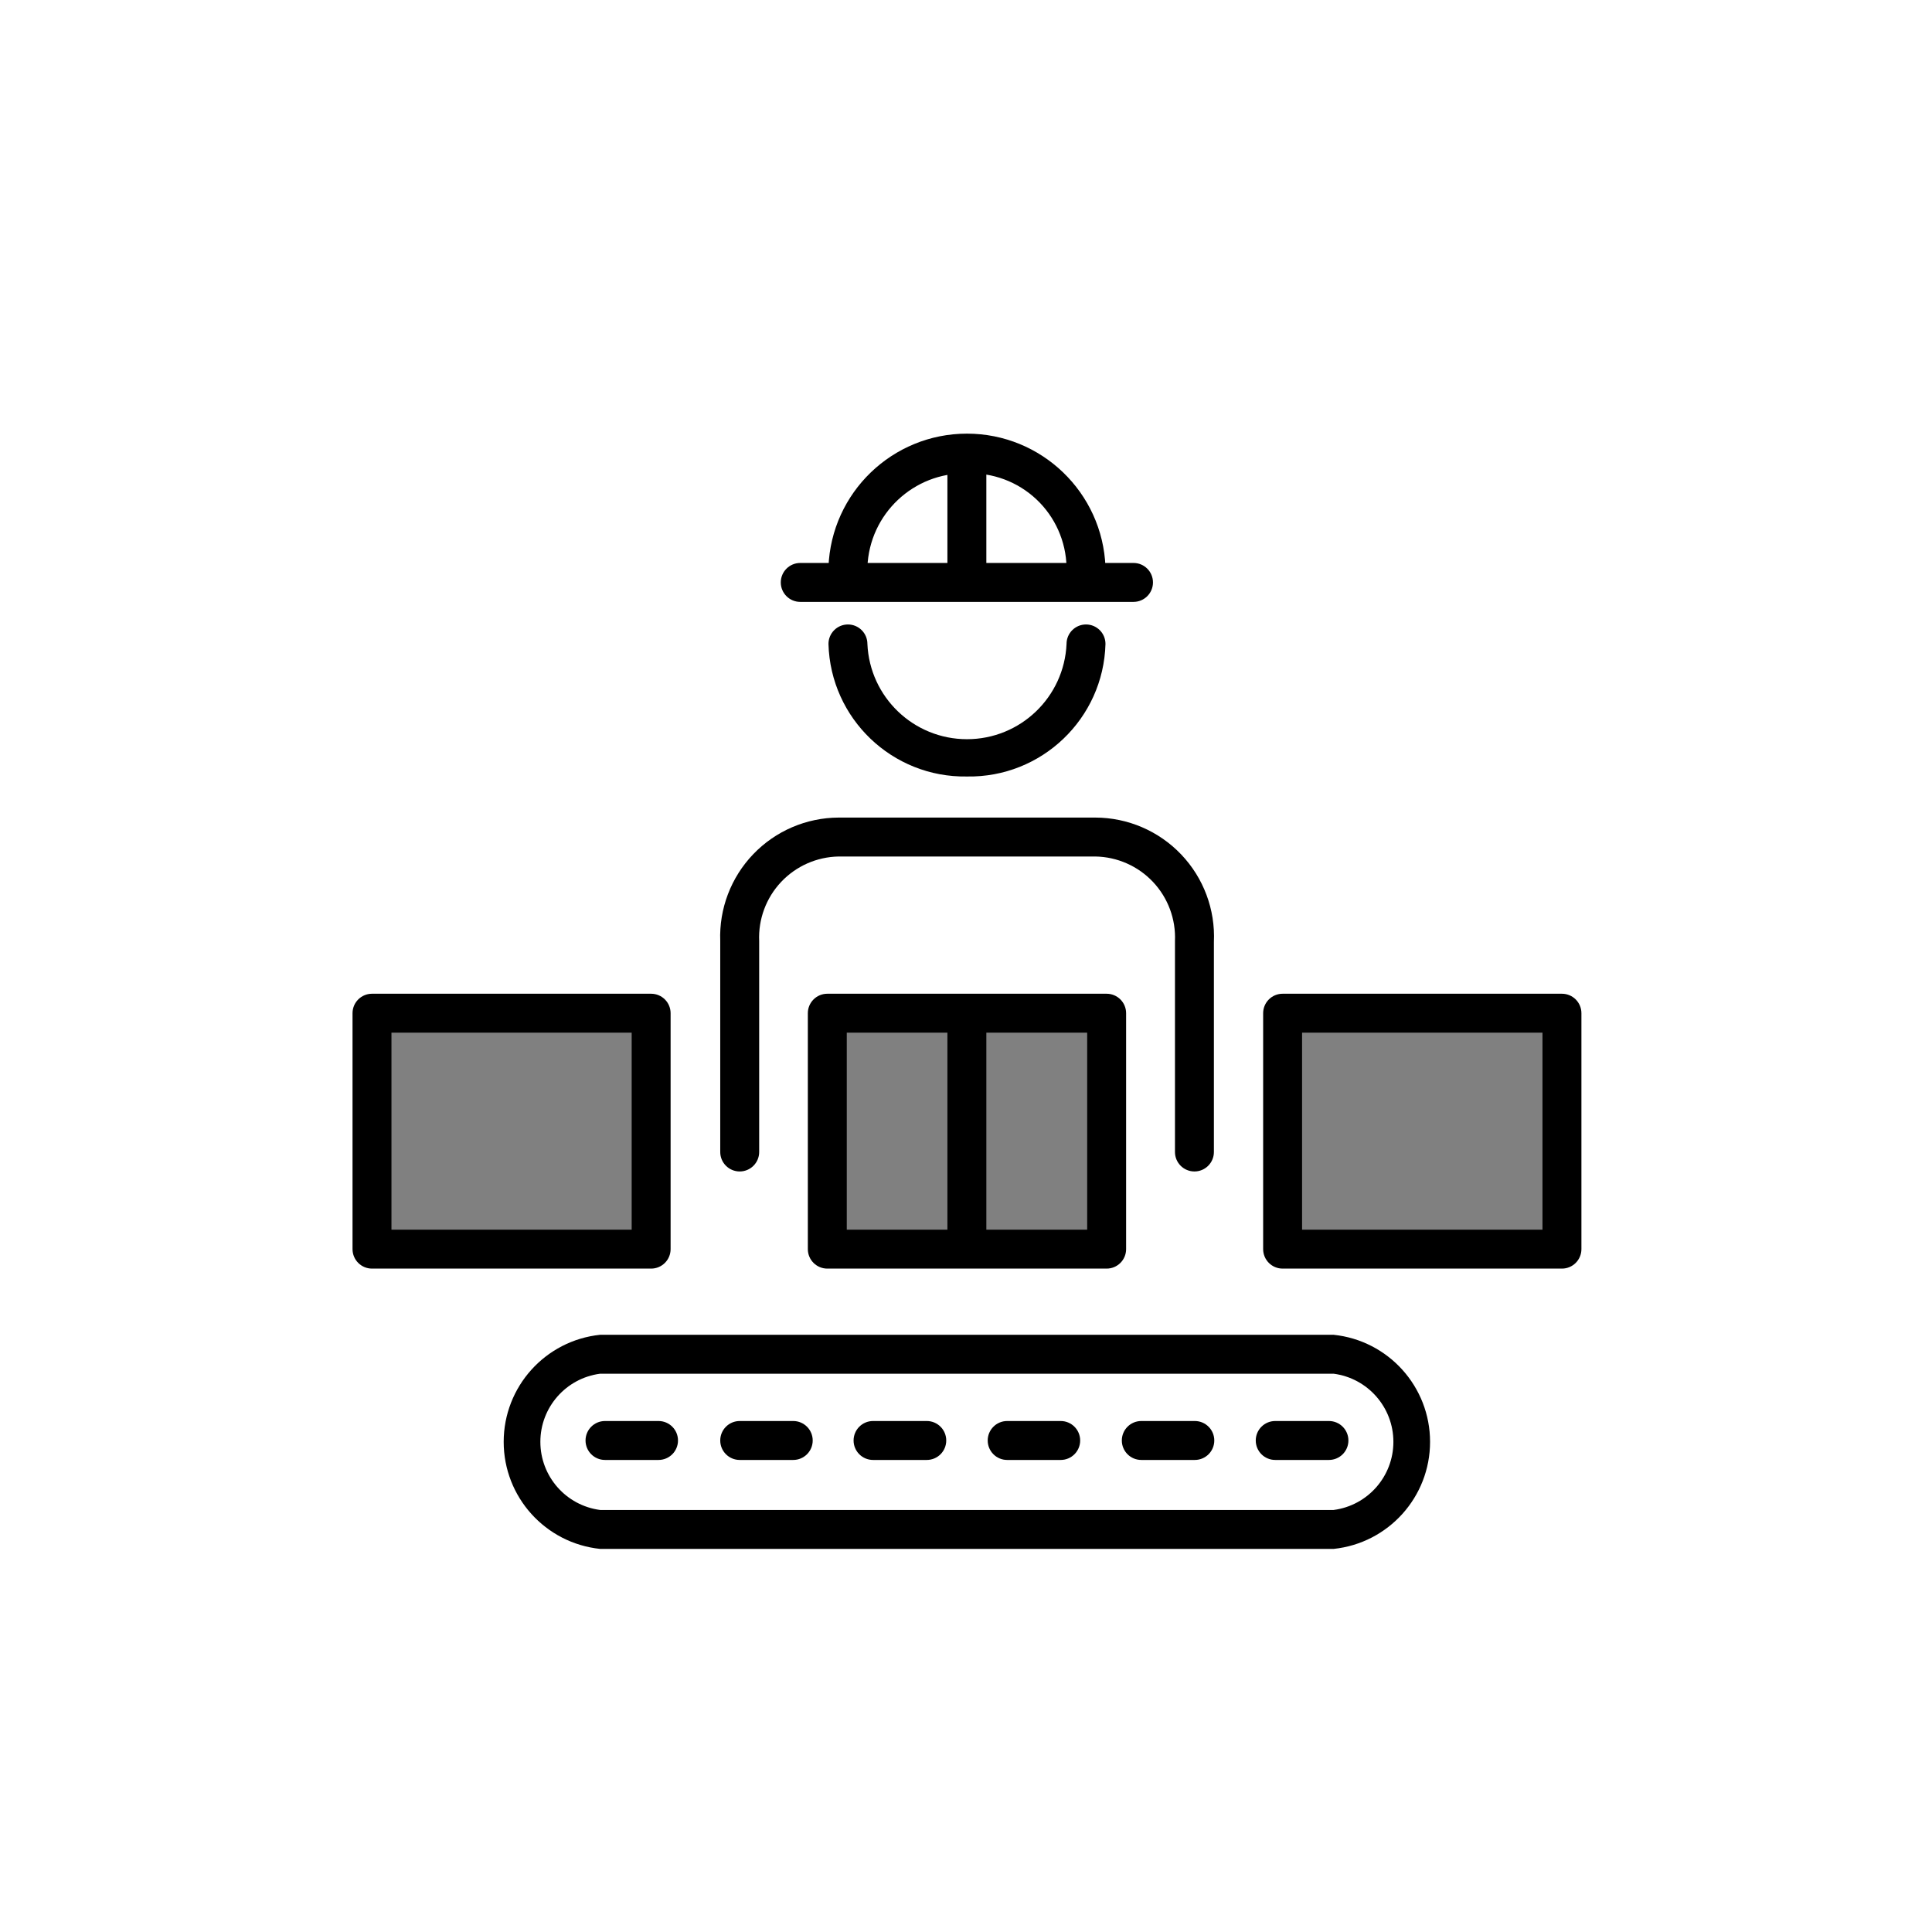
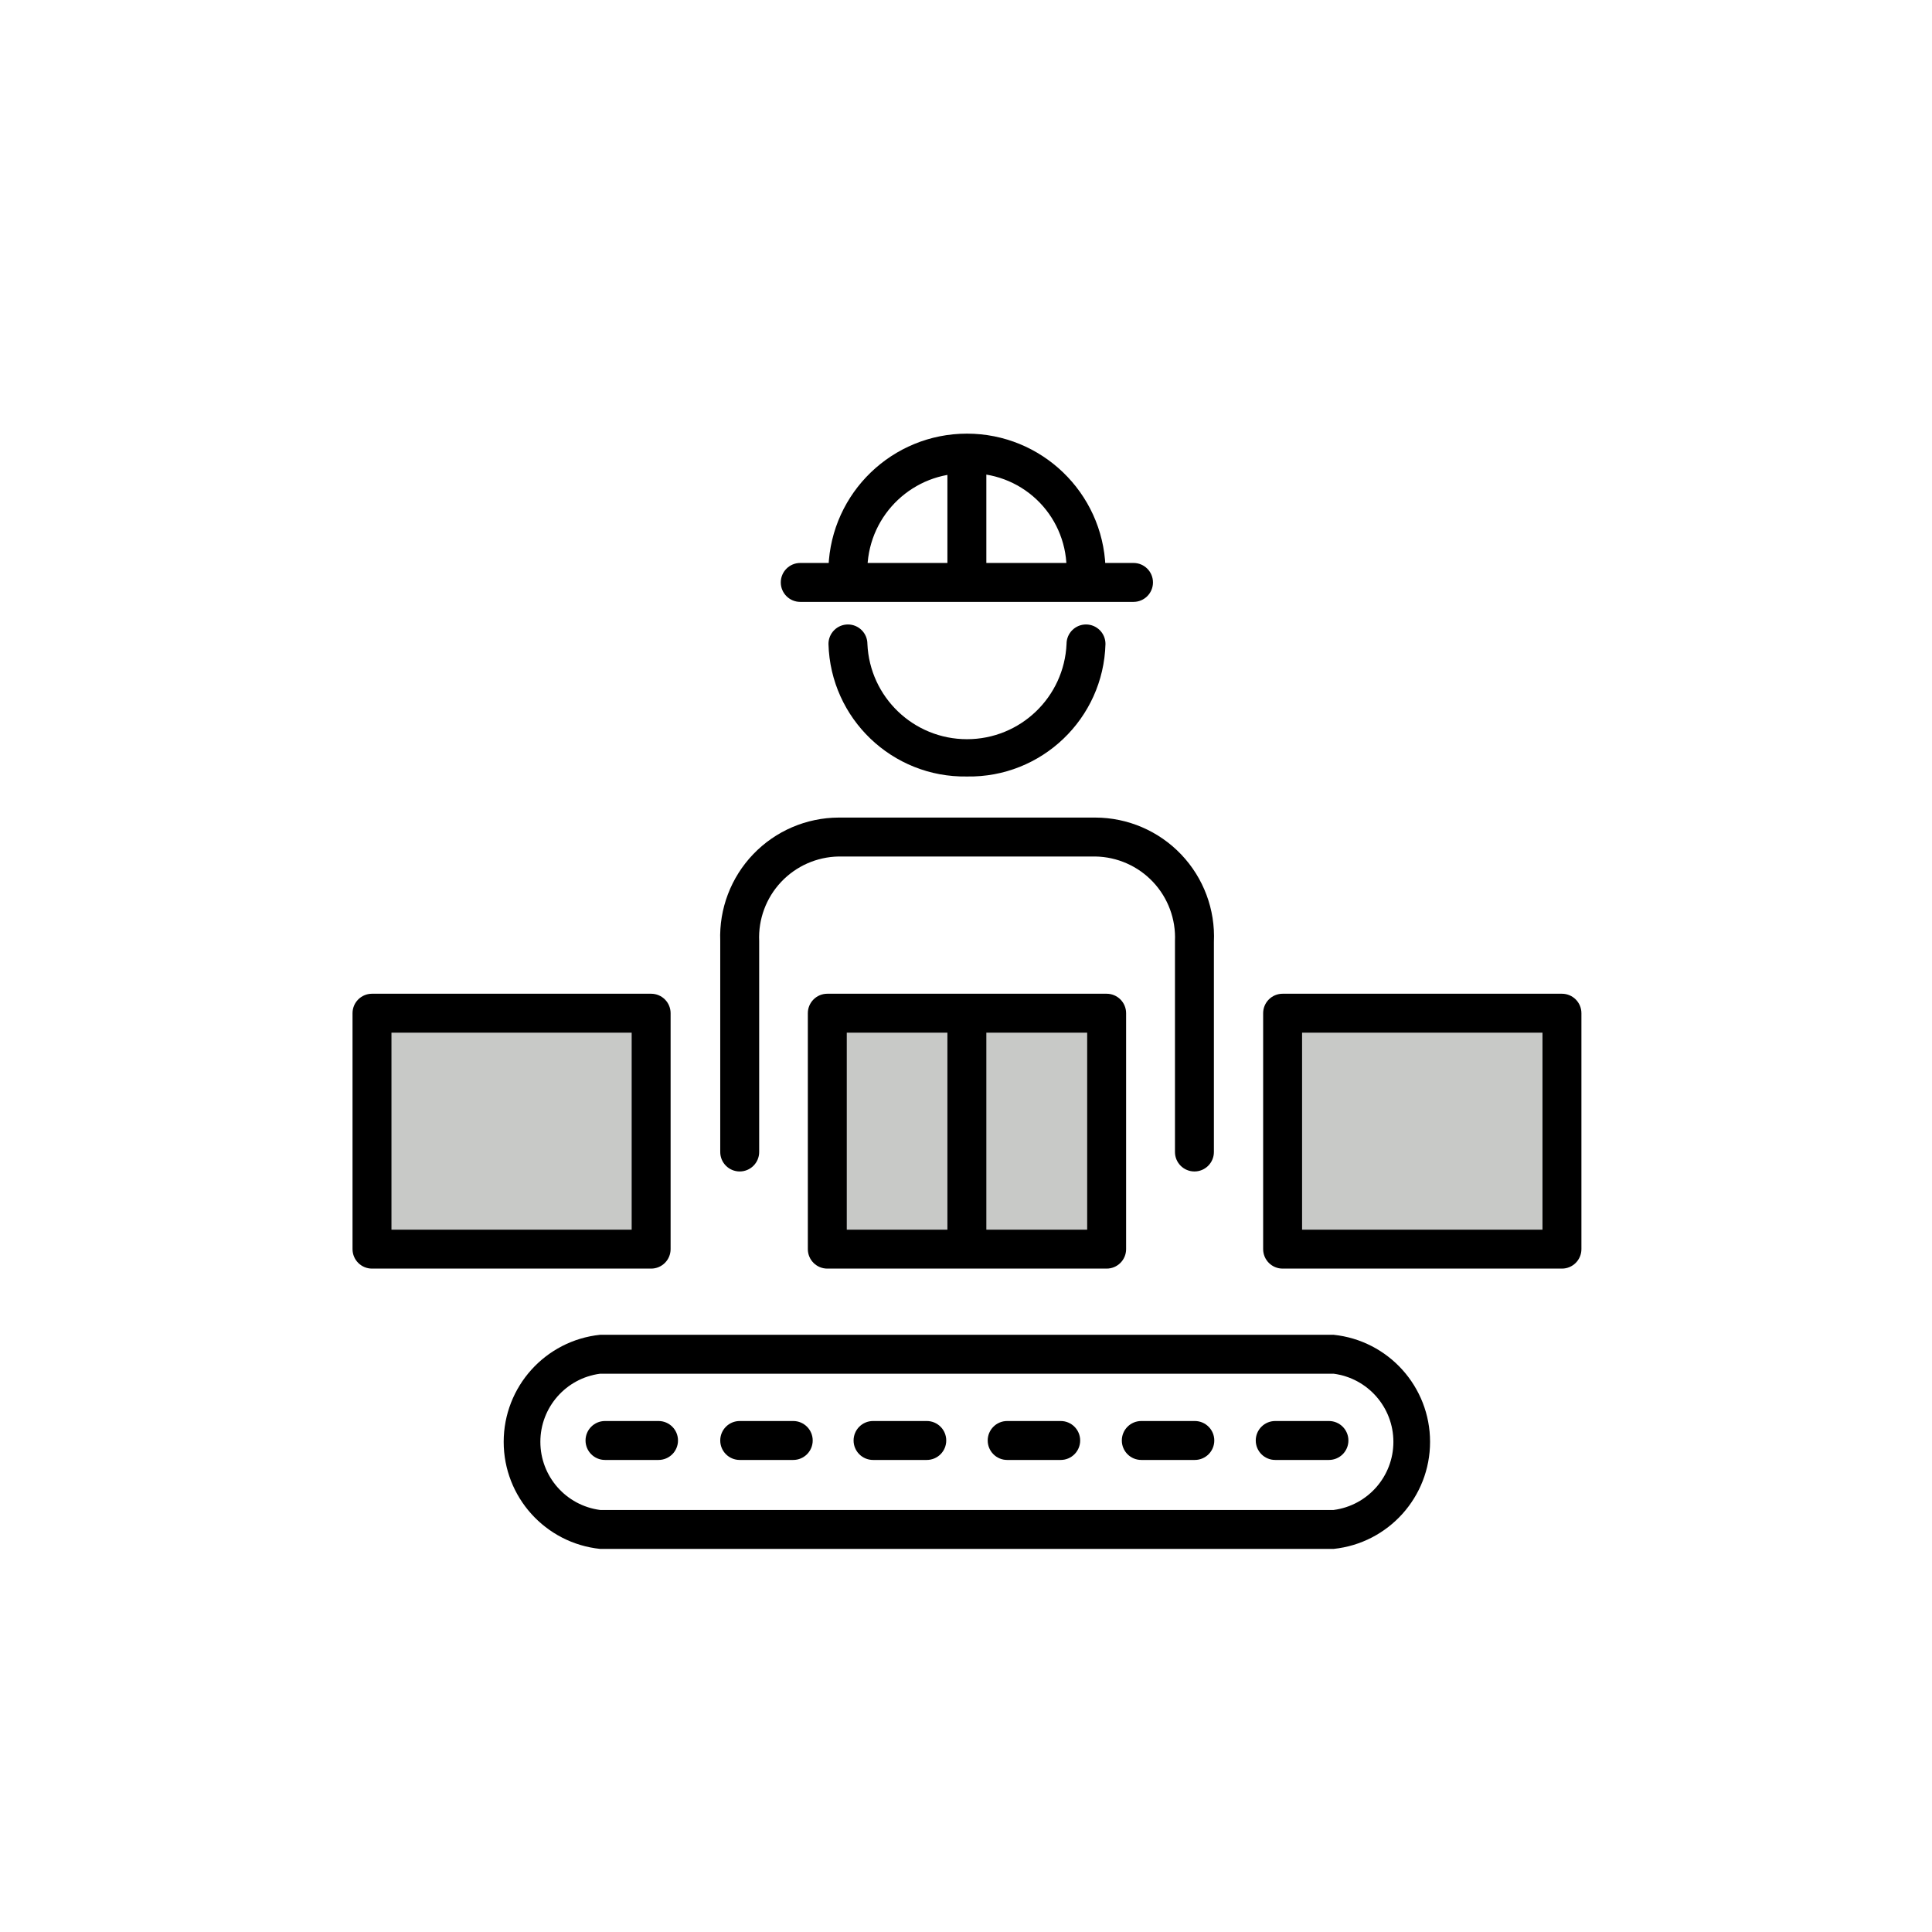
<svg xmlns="http://www.w3.org/2000/svg" class="triumph-svg-icon" width="1.38in" height="1.38in" viewBox="0 0 99.25 99.25">
  <defs>
    <style>
-       .cls-1 {
-         fill: #808080;
+       .primary {
+         fill: #c8c9c7;
      }

-       .cls-2 {
+       .secondary {
        fill: #000000;
      }
    </style>
  </defs>
  <g>
    <g>
      <g>
-         <rect class="cls-1" x="19.11" y="52.05" width="14.35" height="12.12" />
-         <path class="cls-2" d="M33.45,65.17H19.11a1,1,0,0,1-1-1V52.05a1,1,0,0,1,1-1H33.45a1,1,0,0,1,1,1V64.17A1,1,0,0,1,33.45,65.17Zm-13.34-2H32.45V53.05H20.11Z" />
+         <rect class="primary" x="19.11" y="52.05" width="14.35" height="12.12" />
+         <path class="secondary" d="M33.45,65.17H19.11a1,1,0,0,1-1-1V52.05a1,1,0,0,1,1-1H33.45a1,1,0,0,1,1,1V64.17A1,1,0,0,1,33.45,65.17Zm-13.34-2H32.45V53.05H20.11Z" />
      </g>
      <g>
-         <rect class="cls-1" x="42.5" y="52.05" width="14.35" height="12.12" />
-         <path class="cls-2" d="M56.85,65.17H42.5a1,1,0,0,1-1-1V52.05a1,1,0,0,1,1-1H56.85a1,1,0,0,1,1,1V64.17A1,1,0,0,1,56.85,65.17Zm-13.35-2H55.85V53.05H43.5Z" />
+         <rect class="primary" x="42.5" y="52.05" width="14.35" height="12.12" />
+         <path class="secondary" d="M56.85,65.17H42.5a1,1,0,0,1-1-1V52.05a1,1,0,0,1,1-1H56.85a1,1,0,0,1,1,1V64.17A1,1,0,0,1,56.85,65.17Zm-13.35-2H55.85V53.05H43.5Z" />
      </g>
      <g>
-         <rect class="cls-1" x="65.89" y="52.05" width="14.35" height="12.12" />
-         <path class="cls-2" d="M80.24,65.17H65.89a1,1,0,0,1-1-1V52.05a1,1,0,0,1,1-1H80.24a1,1,0,0,1,1,1V64.17A1,1,0,0,1,80.24,65.17Zm-13.35-2H79.24V53.05H66.89Z" />
+         <rect class="primary" x="65.89" y="52.05" width="14.35" height="12.12" />
+         <path class="secondary" d="M80.24,65.17H65.89a1,1,0,0,1-1-1V52.05a1,1,0,0,1,1-1H80.24a1,1,0,0,1,1,1V64.17A1,1,0,0,1,80.24,65.17Zm-13.35-2H79.24V53.05H66.89Z" />
      </g>
    </g>
-     <path class="cls-2" d="M68.51,79.57H30.83a5.53,5.53,0,0,1,0-11H68.51a5.53,5.53,0,0,1,0,11Zm-37.68-9a3.53,3.53,0,0,0,0,7H68.51a3.53,3.53,0,0,0,0-7Z" />
+     <path class="secondary" d="M68.51,79.57H30.83a5.53,5.53,0,0,1,0-11H68.51a5.53,5.53,0,0,1,0,11Zm-37.68-9a3.53,3.53,0,0,0,0,7H68.51a3.53,3.53,0,0,0,0-7Z" />
    <g>
-       <path class="cls-2" d="M40.72,75H38a1,1,0,0,1,0-2h2.75a1,1,0,0,1,0,2Z" />
-       <path class="cls-2" d="M33.83,75H31.08a1,1,0,0,1,0-2h2.75a1,1,0,0,1,0,2Z" />
-       <path class="cls-2" d="M54.49,75H51.74a1,1,0,1,1,0-2h2.75a1,1,0,0,1,0,2Z" />
-       <path class="cls-2" d="M47.61,75H44.85a1,1,0,0,1,0-2h2.76a1,1,0,0,1,0,2Z" />
-       <path class="cls-2" d="M68.27,75H65.51a1,1,0,0,1,0-2h2.76a1,1,0,0,1,0,2Z" />
-       <path class="cls-2" d="M61.38,75H58.63a1,1,0,0,1,0-2h2.75a1,1,0,1,1,0,2Z" />
+       <path class="secondary" d="M40.72,75H38a1,1,0,0,1,0-2h2.75a1,1,0,0,1,0,2Z" />
+       <path class="secondary" d="M33.83,75H31.08a1,1,0,0,1,0-2h2.75a1,1,0,0,1,0,2Z" />
+       <path class="secondary" d="M54.49,75H51.74a1,1,0,1,1,0-2h2.75a1,1,0,0,1,0,2Z" />
+       <path class="secondary" d="M47.61,75H44.85a1,1,0,0,1,0-2h2.76a1,1,0,0,1,0,2Z" />
+       <path class="secondary" d="M68.27,75H65.51a1,1,0,0,1,0-2h2.76a1,1,0,0,1,0,2Z" />
+       <path class="secondary" d="M61.38,75H58.63a1,1,0,0,1,0-2h2.75a1,1,0,1,1,0,2Z" />
    </g>
-     <path class="cls-2" d="M49.67,64.41a1,1,0,0,1-1-1V52.69a1,1,0,0,1,2,0V63.41A1,1,0,0,1,49.67,64.41Z" />
-     <path class="cls-2" d="M61.36,60.18a1,1,0,0,1-1-1V48.34A4.16,4.16,0,0,0,56.27,44H43.08A4.16,4.16,0,0,0,39,48.34V59.18a1,1,0,0,1-2,0V48.34A6.11,6.11,0,0,1,43.08,42H56.27a6.11,6.11,0,0,1,6.09,6.39V59.18A1,1,0,0,1,61.36,60.18Z" />
-     <path class="cls-2" d="M49.67,39.89a7,7,0,0,1-7.11-6.81,1,1,0,0,1,2,0,5.12,5.12,0,0,0,10.23,0,1,1,0,0,1,2,0A7,7,0,0,1,49.67,39.89Z" />
-     <path class="cls-2" d="M55.79,30.13a1,1,0,0,1-1-1,4.92,4.92,0,0,0-5.12-4.81,5,5,0,0,0-5.11,4.81,1,1,0,0,1-2,0,7.12,7.12,0,0,1,14.23,0A1,1,0,0,1,55.79,30.13Z" />
-     <path class="cls-2" d="M58.23,30.92H41.11a1,1,0,0,1,0-2H58.23a1,1,0,1,1,0,2Z" />
-     <path class="cls-2" d="M49.67,30.55a1,1,0,0,1-1-1V23.69a1,1,0,1,1,2,0v5.86A1,1,0,0,1,49.67,30.55Z" />
+     <path class="secondary" d="M49.67,64.41a1,1,0,0,1-1-1V52.69a1,1,0,0,1,2,0V63.41A1,1,0,0,1,49.67,64.41Z" />
+     <path class="secondary" d="M61.36,60.18a1,1,0,0,1-1-1V48.34A4.16,4.16,0,0,0,56.27,44H43.08A4.16,4.16,0,0,0,39,48.34V59.18a1,1,0,0,1-2,0V48.34A6.11,6.11,0,0,1,43.08,42H56.27a6.11,6.11,0,0,1,6.09,6.39V59.18A1,1,0,0,1,61.36,60.18Z" />
+     <path class="secondary" d="M49.67,39.89a7,7,0,0,1-7.11-6.81,1,1,0,0,1,2,0,5.12,5.12,0,0,0,10.23,0,1,1,0,0,1,2,0A7,7,0,0,1,49.67,39.89Z" />
+     <path class="secondary" d="M55.79,30.13a1,1,0,0,1-1-1,4.92,4.92,0,0,0-5.12-4.81,5,5,0,0,0-5.11,4.81,1,1,0,0,1-2,0,7.12,7.12,0,0,1,14.23,0A1,1,0,0,1,55.79,30.13Z" />
+     <path class="secondary" d="M58.23,30.92H41.11a1,1,0,0,1,0-2H58.23a1,1,0,1,1,0,2Z" />
+     <path class="secondary" d="M49.67,30.55a1,1,0,0,1-1-1V23.69a1,1,0,1,1,2,0v5.86A1,1,0,0,1,49.67,30.55Z" />
  </g>
</svg>
